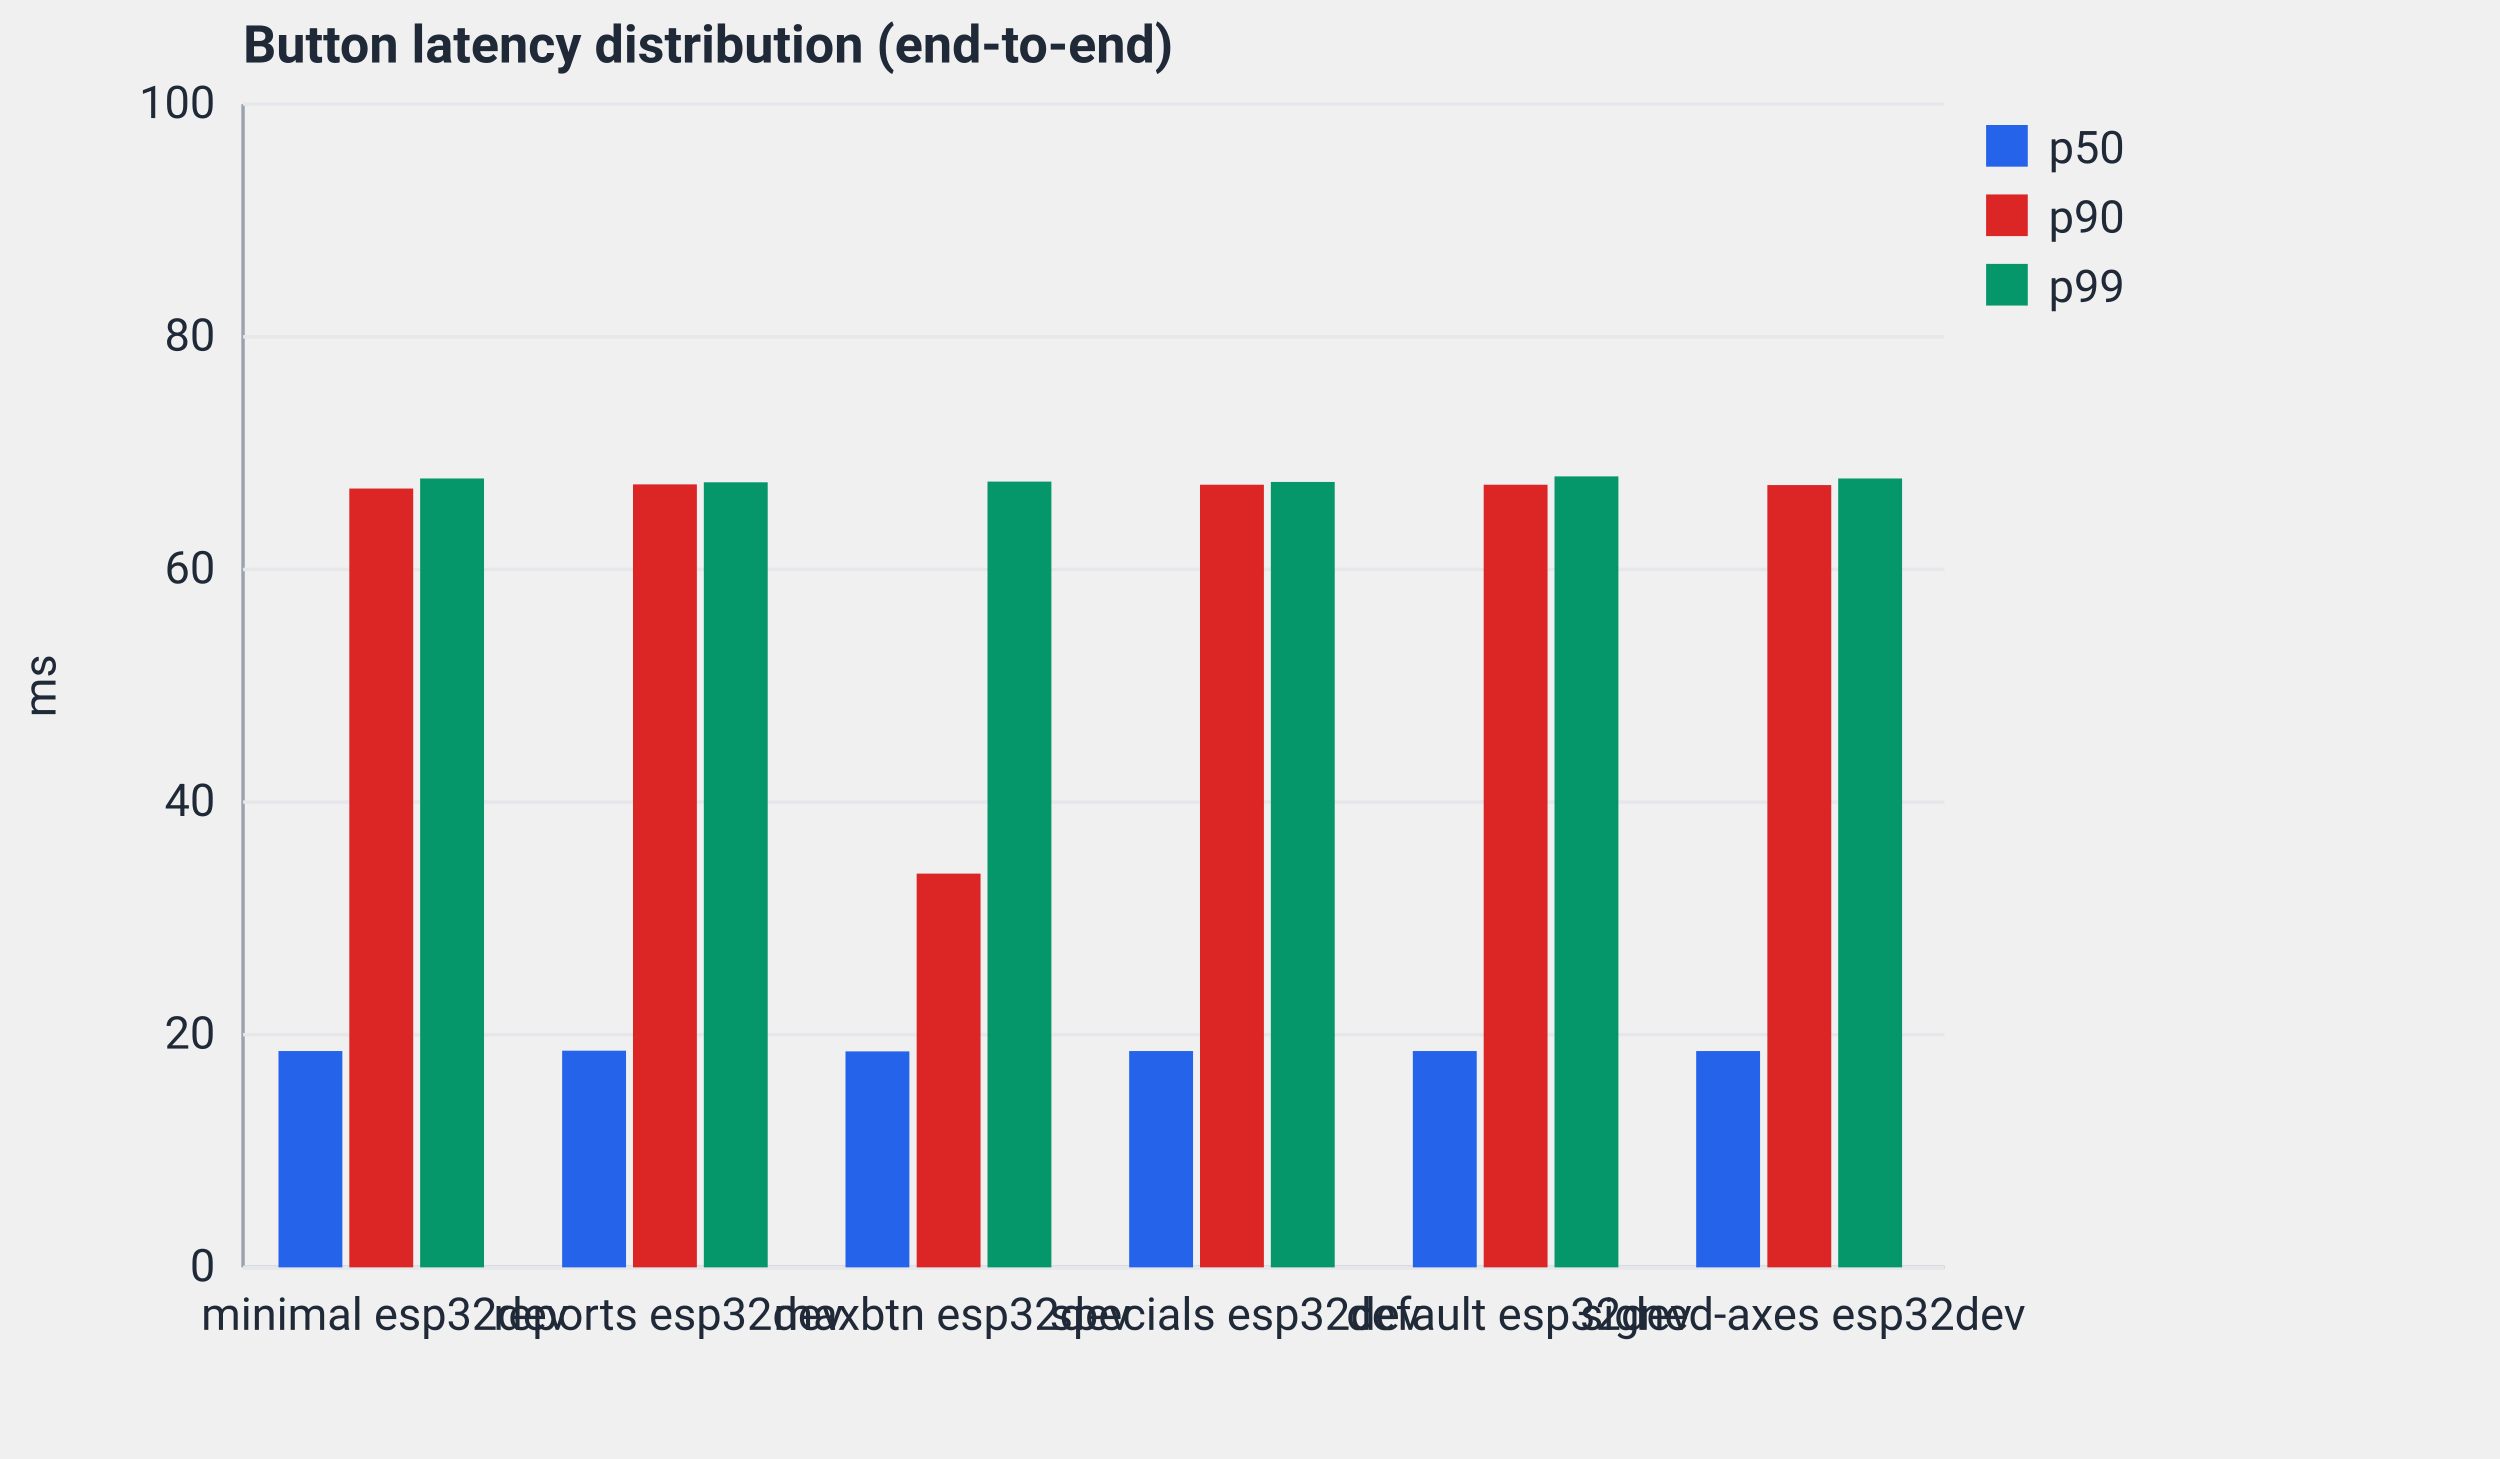
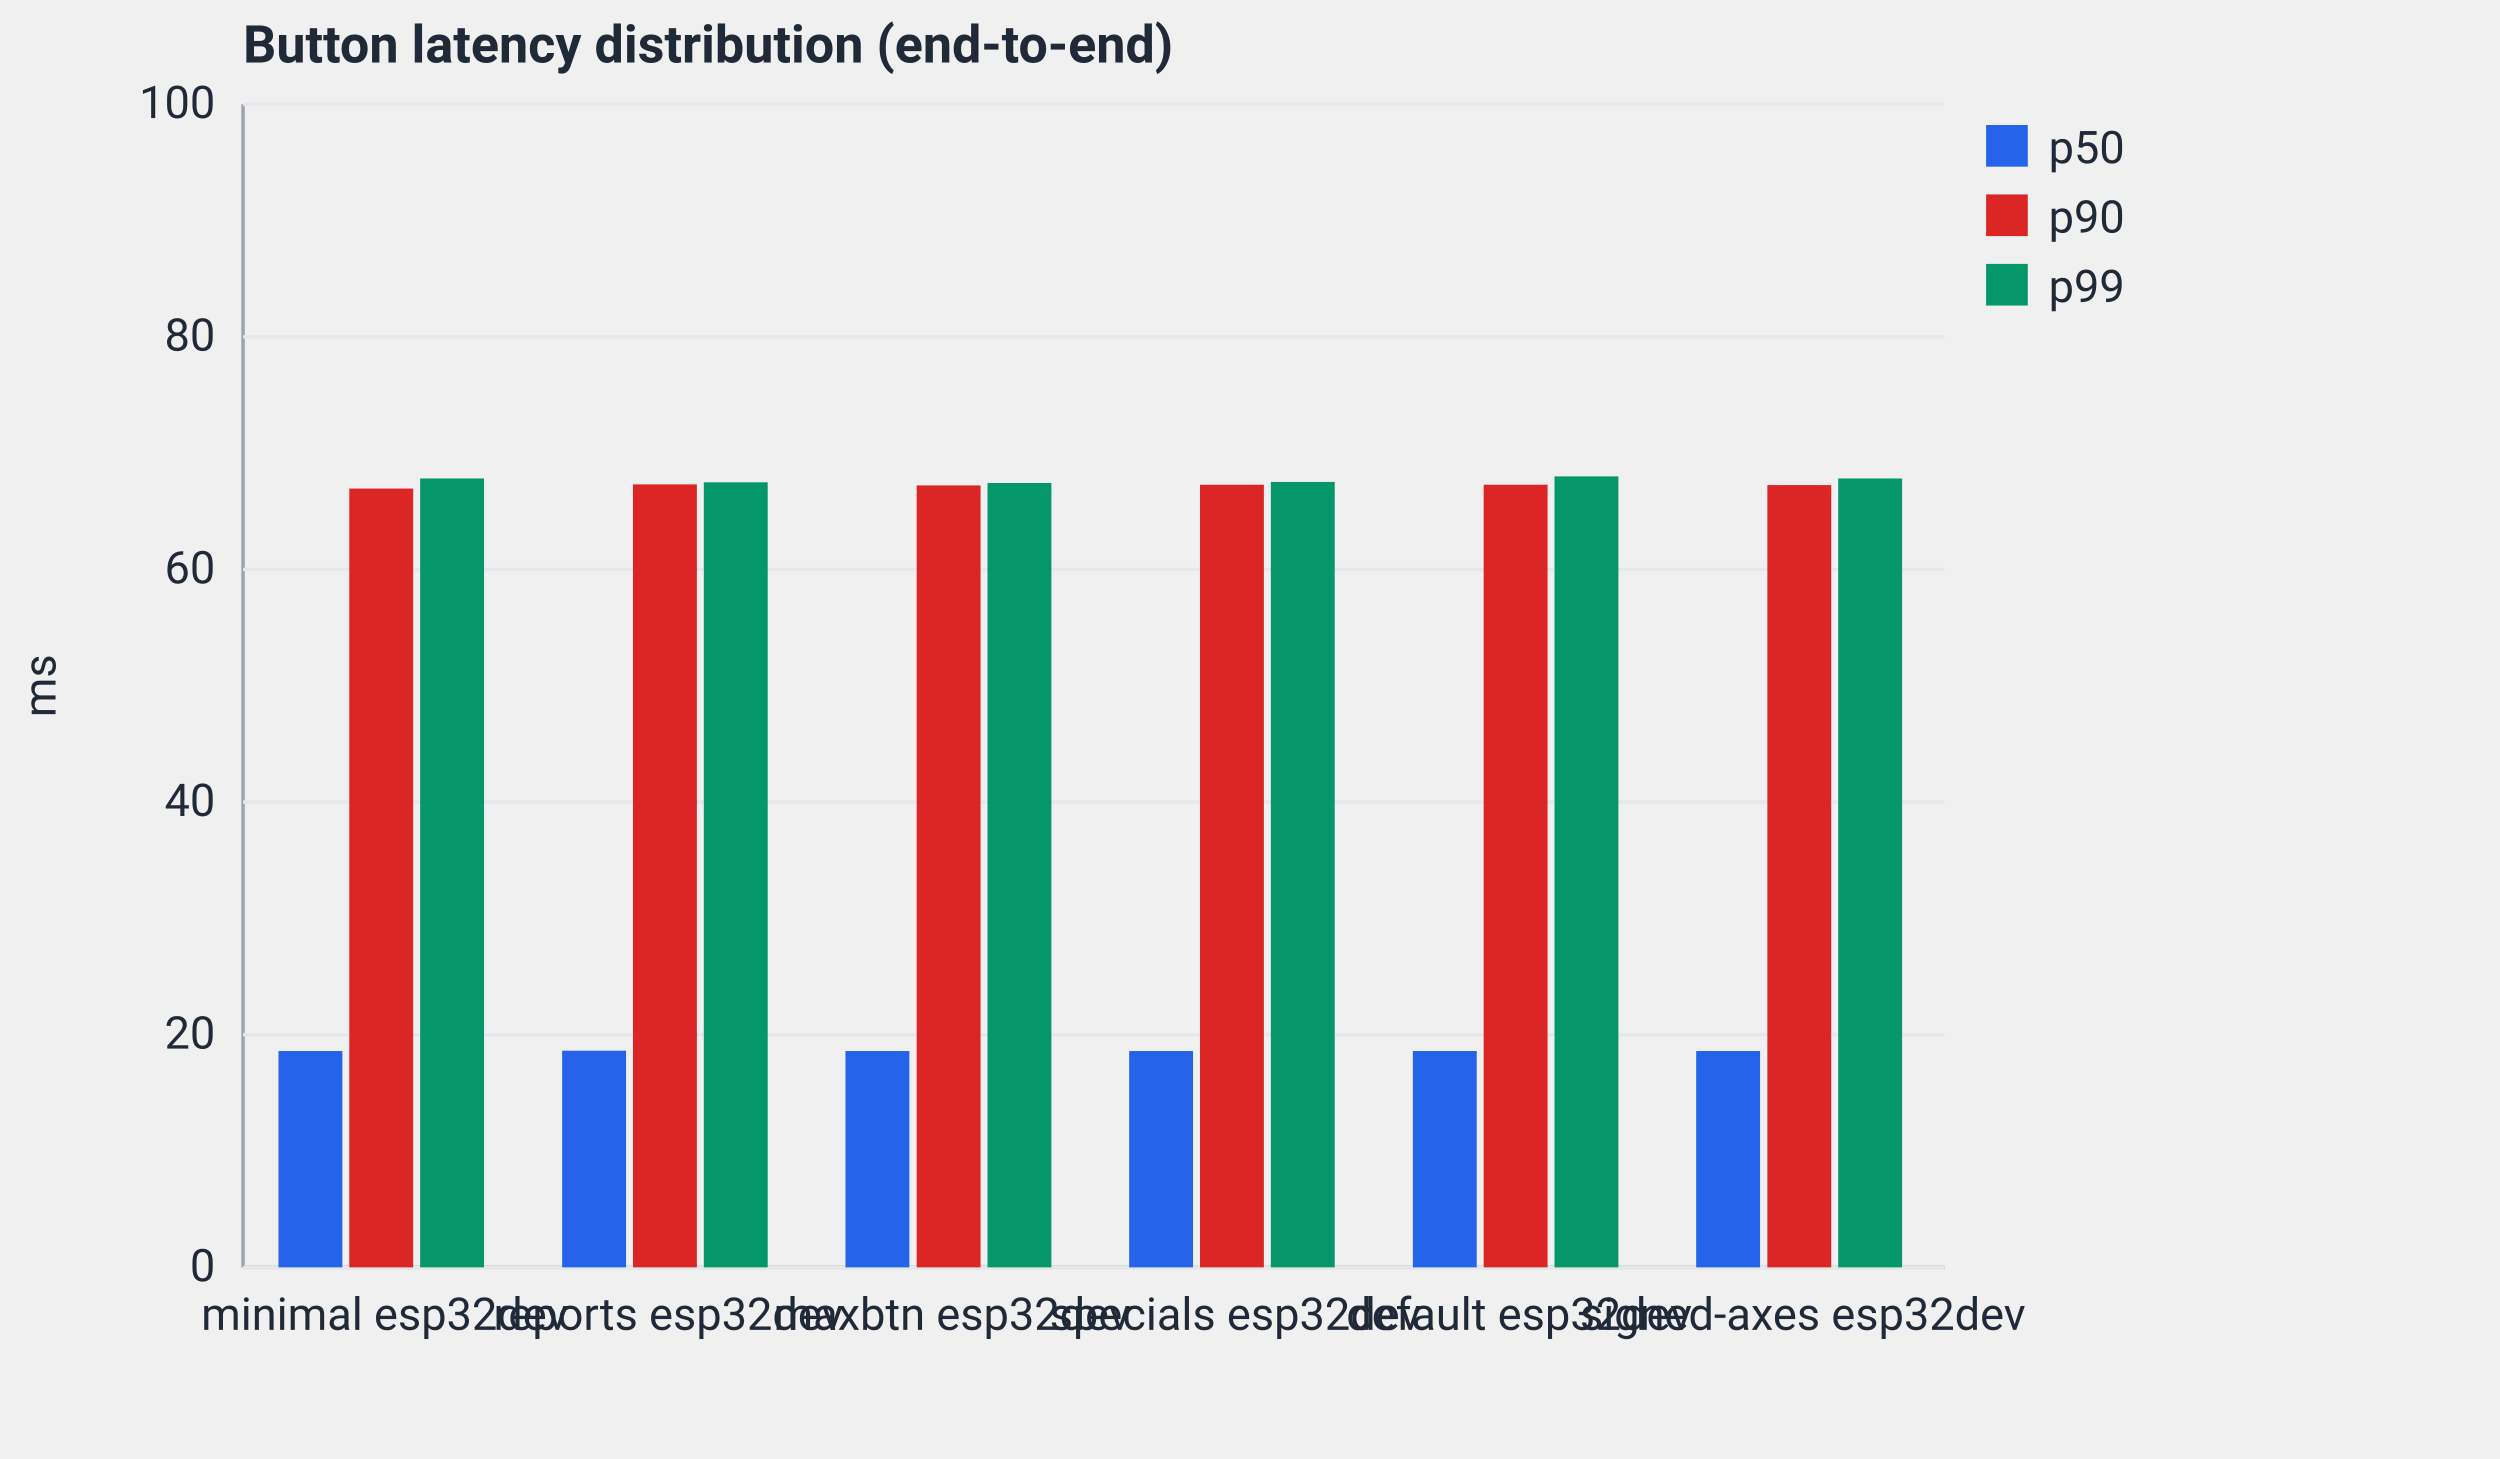
<svg xmlns="http://www.w3.org/2000/svg" viewBox="0 0 720 420" font-family="sans-serif">
  <style>
  text{font:13px -apple-system,Segoe UI,Roboto,sans-serif;fill:#1f2937}
  .ax{stroke:#9ca3af;stroke-width:1}
  .grid{stroke:#e5e7eb;stroke-width:1}
  .ttl{font-size:15px;font-weight:600}
  @media (prefers-color-scheme:dark){
    text{fill:#e5e7eb}.ax{stroke:#6b7280}.grid{stroke:#374151}
    svg{background:#111827}
  }
</style>
  <rect width="720" height="420" fill="white" fill-opacity="0" />
  <text class="ttl" x="70" y="18">Button latency distribution (end-to-end)</text>
  <line class="ax" x1="70" y1="365" x2="560" y2="365" />
  <line class="ax" x1="70" y1="365" x2="70" y2="30" />
  <line class="grid" x1="70" y1="365.0" x2="560" y2="365.0" />
  <text x="62" y="369.0" text-anchor="end">0</text>
  <line class="grid" x1="70" y1="298.0" x2="560" y2="298.0" />
  <text x="62" y="302.0" text-anchor="end">20</text>
  <line class="grid" x1="70" y1="231.0" x2="560" y2="231.0" />
  <text x="62" y="235.0" text-anchor="end">40</text>
  <line class="grid" x1="70" y1="164.0" x2="560" y2="164.0" />
  <text x="62" y="168.0" text-anchor="end">60</text>
  <line class="grid" x1="70" y1="97.0" x2="560" y2="97.0" />
  <text x="62" y="101.0" text-anchor="end">80</text>
  <line class="grid" x1="70" y1="30.0" x2="560" y2="30.0" />
  <text x="62" y="34.0" text-anchor="end">100</text>
  <text x="315.0" y="408" text-anchor="middle" />
  <text transform="translate(16,197.5) rotate(-90)" text-anchor="middle">ms</text>
  <rect x="80.2" y="302.7" width="18.4" height="62.3" fill="#2563eb" />
  <rect x="100.6" y="140.7" width="18.4" height="224.3" fill="#dc2626" />
  <rect x="121.0" y="137.8" width="18.4" height="227.2" fill="#059669" />
  <text x="110.8" y="383" text-anchor="middle">minimal esp32dev</text>
  <rect x="161.9" y="302.6" width="18.4" height="62.4" fill="#2563eb" />
  <rect x="182.3" y="139.5" width="18.4" height="225.5" fill="#dc2626" />
  <rect x="202.7" y="138.9" width="18.4" height="226.1" fill="#059669" />
  <text x="192.5" y="383" text-anchor="middle">reports esp32dev</text>
-   <rect x="243.5" y="302.8" width="18.4" height="62.2" fill="#2563eb" />
-   <rect x="264.0" y="251.6" width="18.4" height="113.4" fill="#dc2626" />
-   <rect x="284.4" y="138.7" width="18.4" height="226.3" fill="#059669" />
+   <rect x="243.5" y="302.7" width="18.4" height="62.3" fill="#2563eb" />
+   <rect x="264.0" y="139.8" width="18.4" height="225.2" fill="#dc2626" />
+   <rect x="284.4" y="139.1" width="18.4" height="225.9" fill="#059669" />
  <text x="274.2" y="383" text-anchor="middle">maxbtn esp32dev</text>
  <rect x="325.2" y="302.7" width="18.4" height="62.3" fill="#2563eb" />
  <rect x="345.6" y="139.6" width="18.4" height="225.4" fill="#dc2626" />
  <rect x="366.0" y="138.8" width="18.4" height="226.2" fill="#059669" />
  <text x="355.8" y="383" text-anchor="middle">specials esp32dev</text>
  <rect x="406.9" y="302.7" width="18.4" height="62.3" fill="#2563eb" />
  <rect x="427.3" y="139.6" width="18.4" height="225.4" fill="#dc2626" />
  <rect x="447.7" y="137.2" width="18.4" height="227.8" fill="#059669" />
  <text x="437.5" y="383" text-anchor="middle">default esp32dev</text>
  <rect x="488.5" y="302.7" width="18.4" height="62.3" fill="#2563eb" />
  <rect x="509.0" y="139.7" width="18.4" height="225.3" fill="#dc2626" />
  <rect x="529.4" y="137.8" width="18.4" height="227.2" fill="#059669" />
  <text x="519.2" y="383" text-anchor="middle">signed-axes esp32dev</text>
  <rect x="572" y="36" width="12" height="12" fill="#2563eb" />
  <text x="590" y="47">p50</text>
  <rect x="572" y="56" width="12" height="12" fill="#dc2626" />
  <text x="590" y="67">p90</text>
  <rect x="572" y="76" width="12" height="12" fill="#059669" />
  <text x="590" y="87">p99</text>
</svg>
